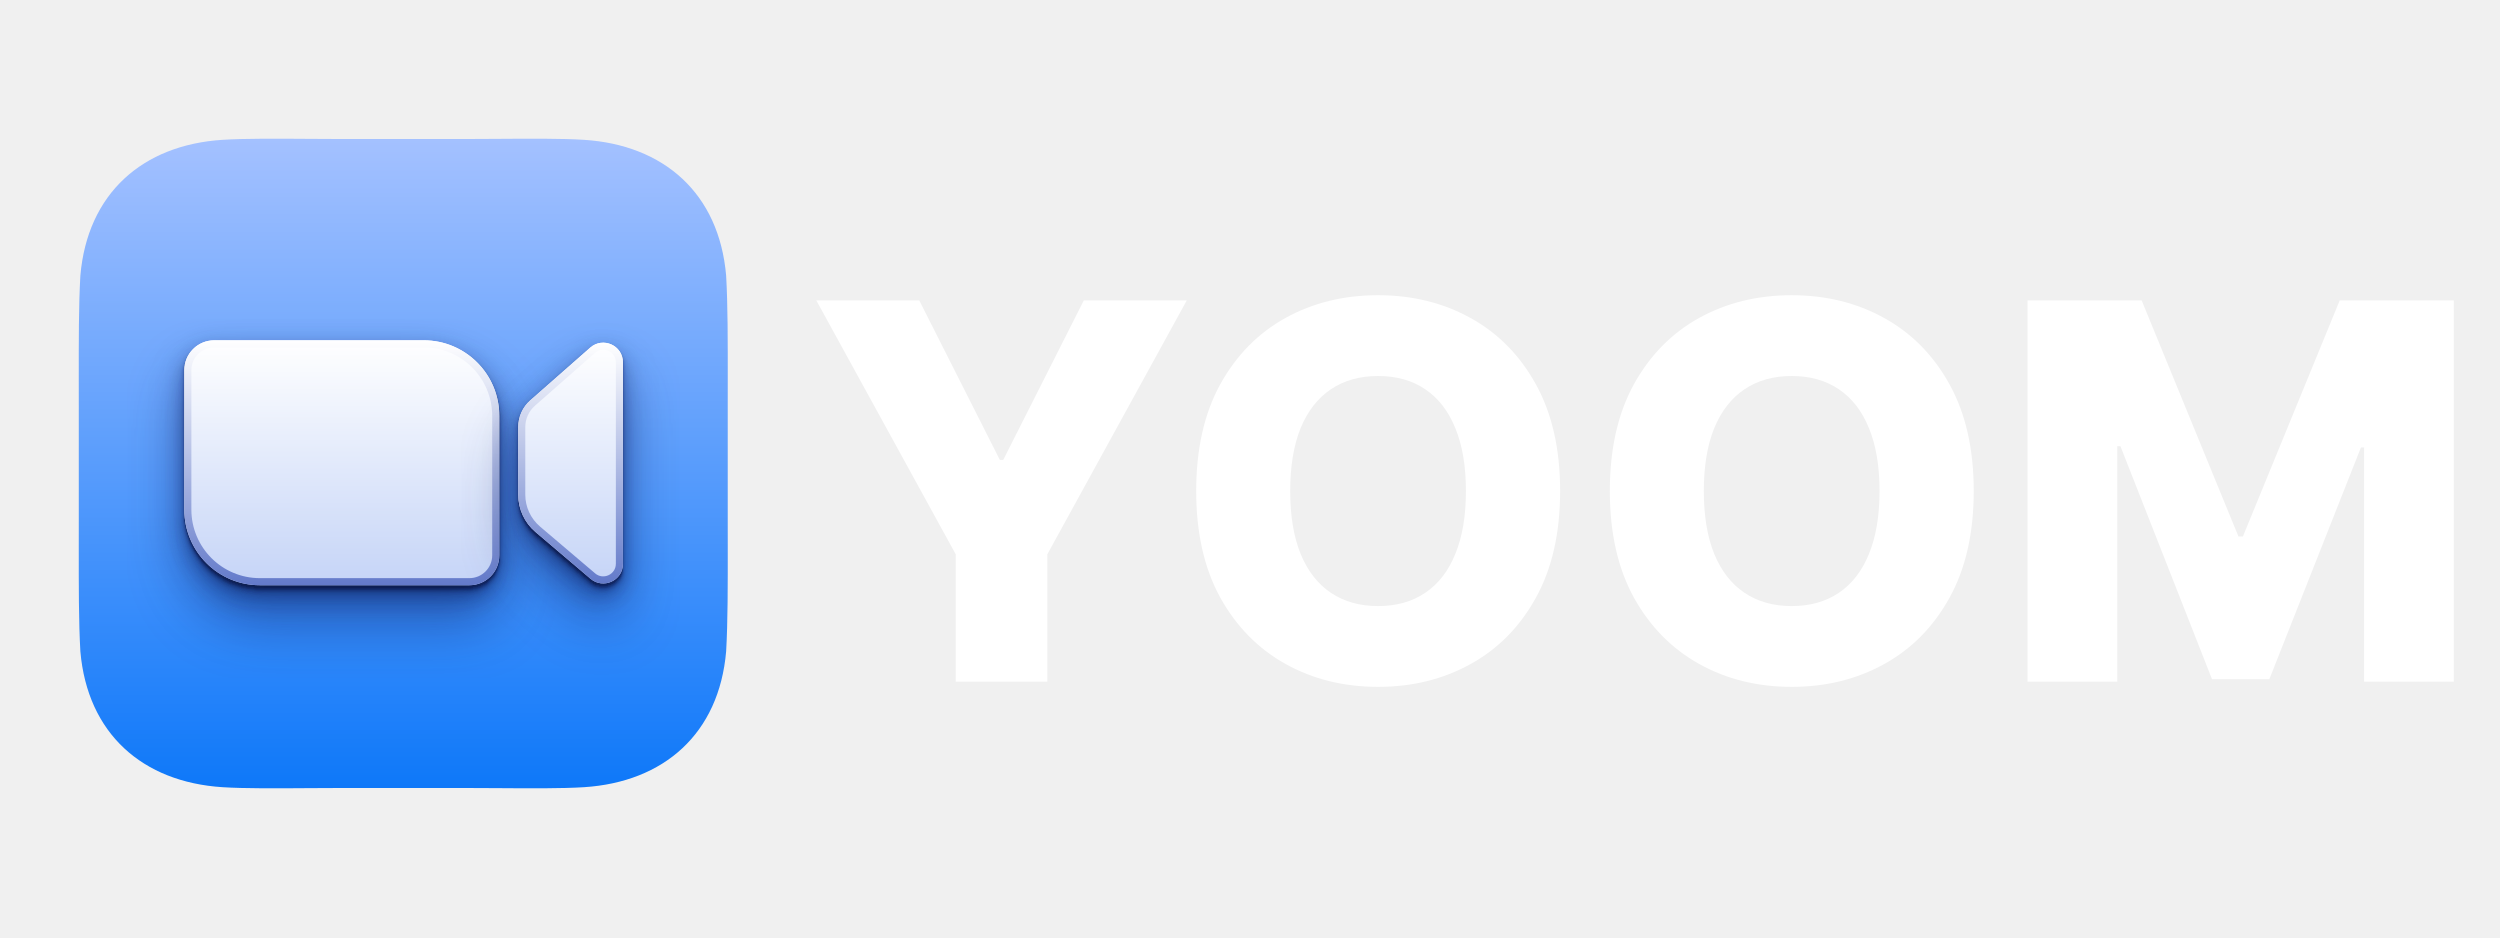
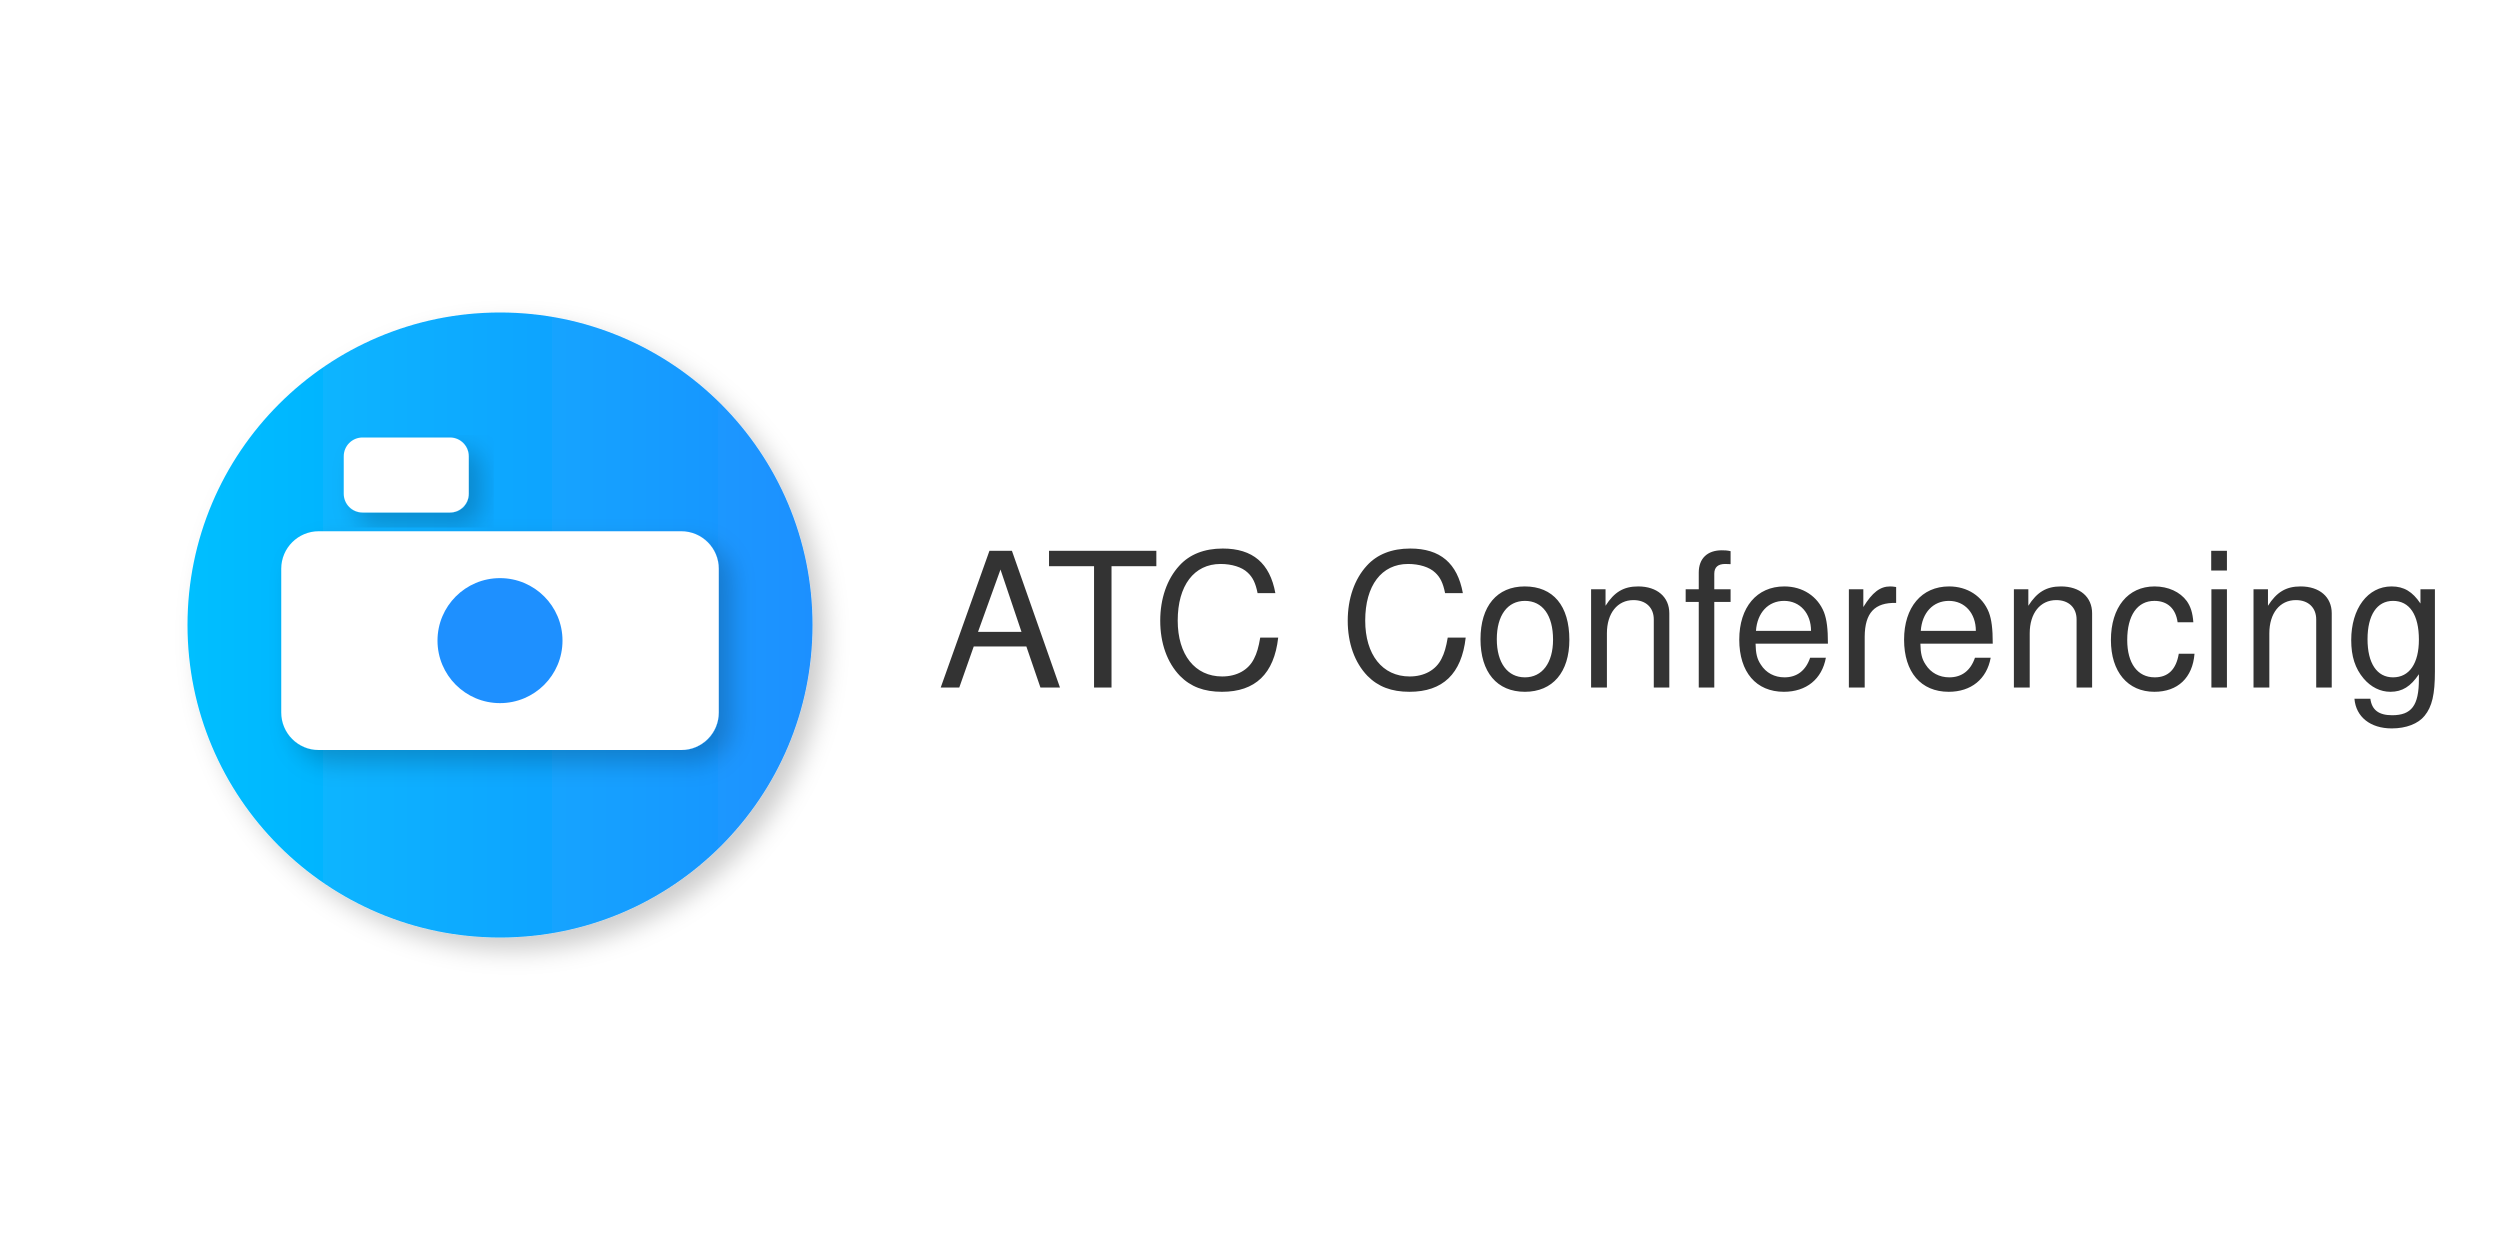
- <svg xmlns="http://www.w3.org/2000/svg" width="200" height="75" viewBox="0 0 159 52" fill="none">
-   <path d="M19.672 5.019C20.438 5.025 21.203 5.03 21.933 5.03H29.362C30.092 5.03 30.857 5.025 31.622 5.019C33.682 5.005 35.746 4.991 37.142 5.08C42.226 5.406 45.733 8.486 46.183 13.72C46.29 15.601 46.288 17.867 46.285 20.539V20.54C46.284 20.999 46.284 21.469 46.284 21.952V29.381C46.284 29.864 46.284 30.334 46.285 30.793C46.288 33.465 46.29 35.731 46.183 37.612C45.733 42.847 42.226 45.927 37.142 46.253C35.746 46.342 33.682 46.328 31.622 46.313C30.857 46.308 30.092 46.303 29.362 46.303H21.933C21.203 46.303 20.438 46.308 19.672 46.313C17.612 46.328 15.549 46.342 14.152 46.253C9.068 45.927 5.562 42.847 5.111 37.612C5.004 35.732 5.007 33.466 5.01 30.794V30.793C5.01 30.334 5.011 29.864 5.011 29.381V21.952C5.011 21.469 5.01 20.999 5.01 20.54V20.539C5.007 17.867 5.004 15.601 5.111 13.72C5.562 8.486 9.068 5.406 14.152 5.08C15.549 4.991 17.612 5.005 19.672 5.019Z" fill="url(#paint0_linear_2973_971)" />
-   <g filter="url(#filter0_dddddd_2973_971)">
-     <path d="M11.721 19.735C11.721 18.684 12.573 17.831 13.624 17.831H26.948C29.603 17.831 31.756 19.984 31.756 22.64V31.506C31.756 32.557 30.904 33.409 29.853 33.409H16.529C13.873 33.409 11.721 31.256 11.721 28.6V19.735Z" fill="url(#paint1_linear_2973_971)" />
-     <path d="M13.624 18.057H26.948C29.479 18.057 31.53 20.109 31.53 22.64V31.506C31.53 32.432 30.779 33.183 29.853 33.183H16.529C13.998 33.183 11.946 31.131 11.946 28.6V19.735C11.946 18.808 12.697 18.057 13.624 18.057Z" stroke="url(#paint2_linear_2973_971)" stroke-width="0.451" />
+ <svg xmlns="http://www.w3.org/2000/svg" width="400" height="200" viewBox="0 0 400 200">
+   <defs>
+     <linearGradient id="grad1" x1="0" y1="0" x2="1" y2="0">
+       <stop offset="0%" stop-color="#00BFFF" />
+       <stop offset="100%" stop-color="#1E90FF" />
+     </linearGradient>
+     <filter id="shadow" x="-20%" y="-20%" width="140%" height="140%">
+       <feDropShadow dx="2" dy="2" stdDeviation="2" flood-color="#000" flood-opacity="0.2" />
+     </filter>
+   </defs>
+   <rect width="400" height="200" fill="#ffffff" />
+   <circle cx="80" cy="100" r="50" fill="url(#grad1)" filter="url(#shadow)" />
+   <g transform="translate(45,70)">
+     <rect x="0" y="15" width="70" height="35" rx="6" ry="6" fill="#ffffff" filter="url(#shadow)" />
+     <circle cx="35" cy="32.5" r="10" fill="#1E90FF" />
+     <rect x="10" y="0" width="20" height="12" rx="3" ry="3" fill="#ffffff" filter="url(#shadow)" />
  </g>
-   <g filter="url(#filter1_dddddd_2973_971)">
-     <path d="M32.958 23.346C32.958 22.699 33.237 22.082 33.723 21.654L37.54 18.296C38.349 17.584 39.62 18.159 39.62 19.236V32.042C39.62 33.109 38.37 33.687 37.557 32.996L34.053 30.019C33.358 29.429 32.958 28.564 32.958 27.653V23.346Z" fill="url(#paint3_linear_2973_971)" />
-     <path d="M33.872 21.823L37.689 18.465C38.353 17.882 39.394 18.353 39.394 19.236V32.042C39.394 32.917 38.37 33.391 37.703 32.825L34.199 29.848C33.555 29.3 33.183 28.498 33.183 27.653V23.346C33.183 22.763 33.434 22.209 33.872 21.823Z" stroke="url(#paint4_linear_2973_971)" stroke-width="0.451" />
-   </g>
-   <path d="M51.918 15.294H58.465L63.591 25.44H63.804L68.93 15.294H75.478L66.61 31.442V39.54H60.785V31.442L51.918 15.294ZM99.224 27.417C99.224 30.085 98.711 32.346 97.684 34.201C96.659 36.056 95.269 37.465 93.517 38.427C91.773 39.39 89.816 39.872 87.645 39.872C85.467 39.872 83.505 39.386 81.761 38.416C80.017 37.445 78.632 36.036 77.606 34.189C76.587 32.334 76.078 30.077 76.078 27.417C76.078 24.749 76.587 22.488 77.606 20.633C78.632 18.779 80.017 17.37 81.761 16.407C83.505 15.444 85.467 14.963 87.645 14.963C89.816 14.963 91.773 15.444 93.517 16.407C95.269 17.37 96.659 18.779 97.684 20.633C98.711 22.488 99.224 24.749 99.224 27.417ZM93.233 27.417C93.233 25.839 93.008 24.505 92.558 23.416C92.116 22.326 91.477 21.502 90.64 20.941C89.812 20.381 88.813 20.101 87.645 20.101C86.485 20.101 85.486 20.381 84.65 20.941C83.813 21.502 83.17 22.326 82.72 23.416C82.278 24.505 82.057 25.839 82.057 27.417C82.057 28.996 82.278 30.329 82.72 31.419C83.17 32.508 83.813 33.333 84.65 33.893C85.486 34.453 86.485 34.734 87.645 34.734C88.813 34.734 89.812 34.453 90.64 33.893C91.477 33.333 92.116 32.508 92.558 31.419C93.008 30.329 93.233 28.996 93.233 27.417ZM125.53 27.417C125.53 30.085 125.017 32.346 123.991 34.201C122.965 36.056 121.576 37.465 119.824 38.427C118.079 39.39 116.122 39.872 113.951 39.872C111.773 39.872 109.812 39.386 108.067 38.416C106.323 37.445 104.938 36.036 103.912 34.189C102.894 32.334 102.385 30.077 102.385 27.417C102.385 24.749 102.894 22.488 103.912 20.633C104.938 18.779 106.323 17.37 108.067 16.407C109.812 15.444 111.773 14.963 113.951 14.963C116.122 14.963 118.079 15.444 119.824 16.407C121.576 17.37 122.965 18.779 123.991 20.633C125.017 22.488 125.53 24.749 125.53 27.417ZM119.539 27.417C119.539 25.839 119.314 24.505 118.865 23.416C118.423 22.326 117.783 21.502 116.947 20.941C116.118 20.381 115.119 20.101 113.951 20.101C112.791 20.101 111.793 20.381 110.956 20.941C110.119 21.502 109.476 22.326 109.026 23.416C108.584 24.505 108.363 25.839 108.363 27.417C108.363 28.996 108.584 30.329 109.026 31.419C109.476 32.508 110.119 33.333 110.956 33.893C111.793 34.453 112.791 34.734 113.951 34.734C115.119 34.734 116.118 34.453 116.947 33.893C117.783 33.333 118.423 32.508 118.865 31.419C119.314 30.329 119.539 28.996 119.539 27.417ZM128.951 15.294H136.209L142.365 30.306H142.649L148.805 15.294H156.063V39.54H150.356V24.647H150.155L144.33 39.386H140.684L134.859 24.564H134.658V39.54H128.951V15.294Z" fill="white" />
-   <defs>
-     <filter id="filter0_dddddd_2973_971" x="8.114" y="16.479" width="27.248" height="22.79" filterUnits="userSpaceOnUse" color-interpolation-filters="sRGB">
-       <feFlood flood-opacity="0" result="BackgroundImageFix" />
-       <feColorMatrix in="SourceAlpha" type="matrix" values="0 0 0 0 0 0 0 0 0 0 0 0 0 0 0 0 0 0 127 0" result="hardAlpha" />
-       <feOffset dy="0.124" />
-       <feGaussianBlur stdDeviation="0.046" />
-       <feColorMatrix type="matrix" values="0 0 0 0 0.051 0 0 0 0 0.122 0 0 0 0 0.396 0 0 0 0.19 0" />
-       <feBlend mode="multiply" in2="BackgroundImageFix" result="effect1_dropShadow_2973_971" />
-       <feColorMatrix in="SourceAlpha" type="matrix" values="0 0 0 0 0 0 0 0 0 0 0 0 0 0 0 0 0 0 127 0" result="hardAlpha" />
-       <feOffset dy="0.243" />
-       <feGaussianBlur stdDeviation="0.101" />
-       <feColorMatrix type="matrix" values="0 0 0 0 0.051 0 0 0 0 0.122 0 0 0 0 0.396 0 0 0 0.369 0" />
-       <feBlend mode="multiply" in2="effect1_dropShadow_2973_971" result="effect2_dropShadow_2973_971" />
-       <feColorMatrix in="SourceAlpha" type="matrix" values="0 0 0 0 0 0 0 0 0 0 0 0 0 0 0 0 0 0 127 0" result="hardAlpha" />
-       <feOffset dy="0.373" />
-       <feGaussianBlur stdDeviation="0.174" />
-       <feColorMatrix type="matrix" values="0 0 0 0 0.051 0 0 0 0 0.122 0 0 0 0 0.396 0 0 0 0.3 0" />
-       <feBlend mode="multiply" in2="effect2_dropShadow_2973_971" result="effect3_dropShadow_2973_971" />
-       <feColorMatrix in="SourceAlpha" type="matrix" values="0 0 0 0 0 0 0 0 0 0 0 0 0 0 0 0 0 0 127 0" result="hardAlpha" />
-       <feOffset dy="0.548" />
-       <feGaussianBlur stdDeviation="0.551" />
-       <feColorMatrix type="matrix" values="0 0 0 0 0.051 0 0 0 0 0.122 0 0 0 0 0.396 0 0 0 0.3 0" />
-       <feBlend mode="multiply" in2="effect3_dropShadow_2973_971" result="effect4_dropShadow_2973_971" />
-       <feColorMatrix in="SourceAlpha" type="matrix" values="0 0 0 0 0 0 0 0 0 0 0 0 0 0 0 0 0 0 127 0" result="hardAlpha" />
-       <feOffset dy="0.852" />
-       <feGaussianBlur stdDeviation="1.025" />
-       <feColorMatrix type="matrix" values="0 0 0 0 0.051 0 0 0 0 0.122 0 0 0 0 0.396 0 0 0 0.29 0" />
-       <feBlend mode="overlay" in2="effect4_dropShadow_2973_971" result="effect5_dropShadow_2973_971" />
-       <feColorMatrix in="SourceAlpha" type="matrix" values="0 0 0 0 0 0 0 0 0 0 0 0 0 0 0 0 0 0 127 0" result="hardAlpha" />
-       <feOffset dy="2.254" />
-       <feGaussianBlur stdDeviation="1.803" />
-       <feColorMatrix type="matrix" values="0 0 0 0 0.051 0 0 0 0 0.122 0 0 0 0 0.396 0 0 0 0.45 0" />
-       <feBlend mode="multiply" in2="effect5_dropShadow_2973_971" result="effect6_dropShadow_2973_971" />
-       <feBlend mode="normal" in="SourceGraphic" in2="effect6_dropShadow_2973_971" result="shape" />
-     </filter>
-     <filter id="filter1_dddddd_2973_971" x="29.352" y="16.629" width="13.874" height="22.528" filterUnits="userSpaceOnUse" color-interpolation-filters="sRGB">
-       <feFlood flood-opacity="0" result="BackgroundImageFix" />
-       <feColorMatrix in="SourceAlpha" type="matrix" values="0 0 0 0 0 0 0 0 0 0 0 0 0 0 0 0 0 0 127 0" result="hardAlpha" />
-       <feOffset dy="0.124" />
-       <feGaussianBlur stdDeviation="0.046" />
-       <feColorMatrix type="matrix" values="0 0 0 0 0.051 0 0 0 0 0.122 0 0 0 0 0.396 0 0 0 0.19 0" />
-       <feBlend mode="multiply" in2="BackgroundImageFix" result="effect1_dropShadow_2973_971" />
-       <feColorMatrix in="SourceAlpha" type="matrix" values="0 0 0 0 0 0 0 0 0 0 0 0 0 0 0 0 0 0 127 0" result="hardAlpha" />
-       <feOffset dy="0.243" />
-       <feGaussianBlur stdDeviation="0.101" />
-       <feColorMatrix type="matrix" values="0 0 0 0 0.051 0 0 0 0 0.122 0 0 0 0 0.396 0 0 0 0.369 0" />
-       <feBlend mode="multiply" in2="effect1_dropShadow_2973_971" result="effect2_dropShadow_2973_971" />
-       <feColorMatrix in="SourceAlpha" type="matrix" values="0 0 0 0 0 0 0 0 0 0 0 0 0 0 0 0 0 0 127 0" result="hardAlpha" />
-       <feOffset dy="0.373" />
-       <feGaussianBlur stdDeviation="0.174" />
-       <feColorMatrix type="matrix" values="0 0 0 0 0.051 0 0 0 0 0.122 0 0 0 0 0.396 0 0 0 0.3 0" />
-       <feBlend mode="multiply" in2="effect2_dropShadow_2973_971" result="effect3_dropShadow_2973_971" />
-       <feColorMatrix in="SourceAlpha" type="matrix" values="0 0 0 0 0 0 0 0 0 0 0 0 0 0 0 0 0 0 127 0" result="hardAlpha" />
-       <feOffset dy="0.548" />
-       <feGaussianBlur stdDeviation="0.551" />
-       <feColorMatrix type="matrix" values="0 0 0 0 0.051 0 0 0 0 0.122 0 0 0 0 0.396 0 0 0 0.3 0" />
-       <feBlend mode="multiply" in2="effect3_dropShadow_2973_971" result="effect4_dropShadow_2973_971" />
-       <feColorMatrix in="SourceAlpha" type="matrix" values="0 0 0 0 0 0 0 0 0 0 0 0 0 0 0 0 0 0 127 0" result="hardAlpha" />
-       <feOffset dy="0.852" />
-       <feGaussianBlur stdDeviation="1.025" />
-       <feColorMatrix type="matrix" values="0 0 0 0 0.051 0 0 0 0 0.122 0 0 0 0 0.396 0 0 0 0.29 0" />
-       <feBlend mode="overlay" in2="effect4_dropShadow_2973_971" result="effect5_dropShadow_2973_971" />
-       <feColorMatrix in="SourceAlpha" type="matrix" values="0 0 0 0 0 0 0 0 0 0 0 0 0 0 0 0 0 0 127 0" result="hardAlpha" />
-       <feOffset dy="2.254" />
-       <feGaussianBlur stdDeviation="1.803" />
-       <feColorMatrix type="matrix" values="0 0 0 0 0.051 0 0 0 0 0.122 0 0 0 0 0.396 0 0 0 0.45 0" />
-       <feBlend mode="multiply" in2="effect5_dropShadow_2973_971" result="effect6_dropShadow_2973_971" />
-       <feBlend mode="normal" in="SourceGraphic" in2="effect6_dropShadow_2973_971" result="shape" />
-     </filter>
-     <linearGradient id="paint0_linear_2973_971" x1="25.647" y1="5.009" x2="25.647" y2="46.324" gradientUnits="userSpaceOnUse">
-       <stop stop-color="#A4C1FF" />
-       <stop offset="1" stop-color="#0E78F9" />
-     </linearGradient>
-     <linearGradient id="paint1_linear_2973_971" x1="21.738" y1="17.831" x2="21.738" y2="33.409" gradientUnits="userSpaceOnUse">
-       <stop stop-color="white" />
-       <stop offset="1" stop-color="#C5D4F7" />
-     </linearGradient>
-     <linearGradient id="paint2_linear_2973_971" x1="21.738" y1="17.831" x2="21.738" y2="33.409" gradientUnits="userSpaceOnUse">
-       <stop stop-color="white" />
-       <stop offset="1" stop-color="#637ACA" />
-     </linearGradient>
-     <linearGradient id="paint3_linear_2973_971" x1="36.289" y1="17.982" x2="36.289" y2="33.297" gradientUnits="userSpaceOnUse">
-       <stop stop-color="white" />
-       <stop offset="1" stop-color="#C5D4F7" />
-     </linearGradient>
-     <linearGradient id="paint4_linear_2973_971" x1="36.289" y1="17.982" x2="36.289" y2="33.297" gradientUnits="userSpaceOnUse">
-       <stop stop-color="white" />
-       <stop offset="1" stop-color="#637ACA" />
-     </linearGradient>
-   </defs>
+   <text x="150" y="110" font-family="Helvetica, Arial, sans-serif" font-size="30" fill="#333">
+     ATC Conferencing
+   </text>
</svg>
